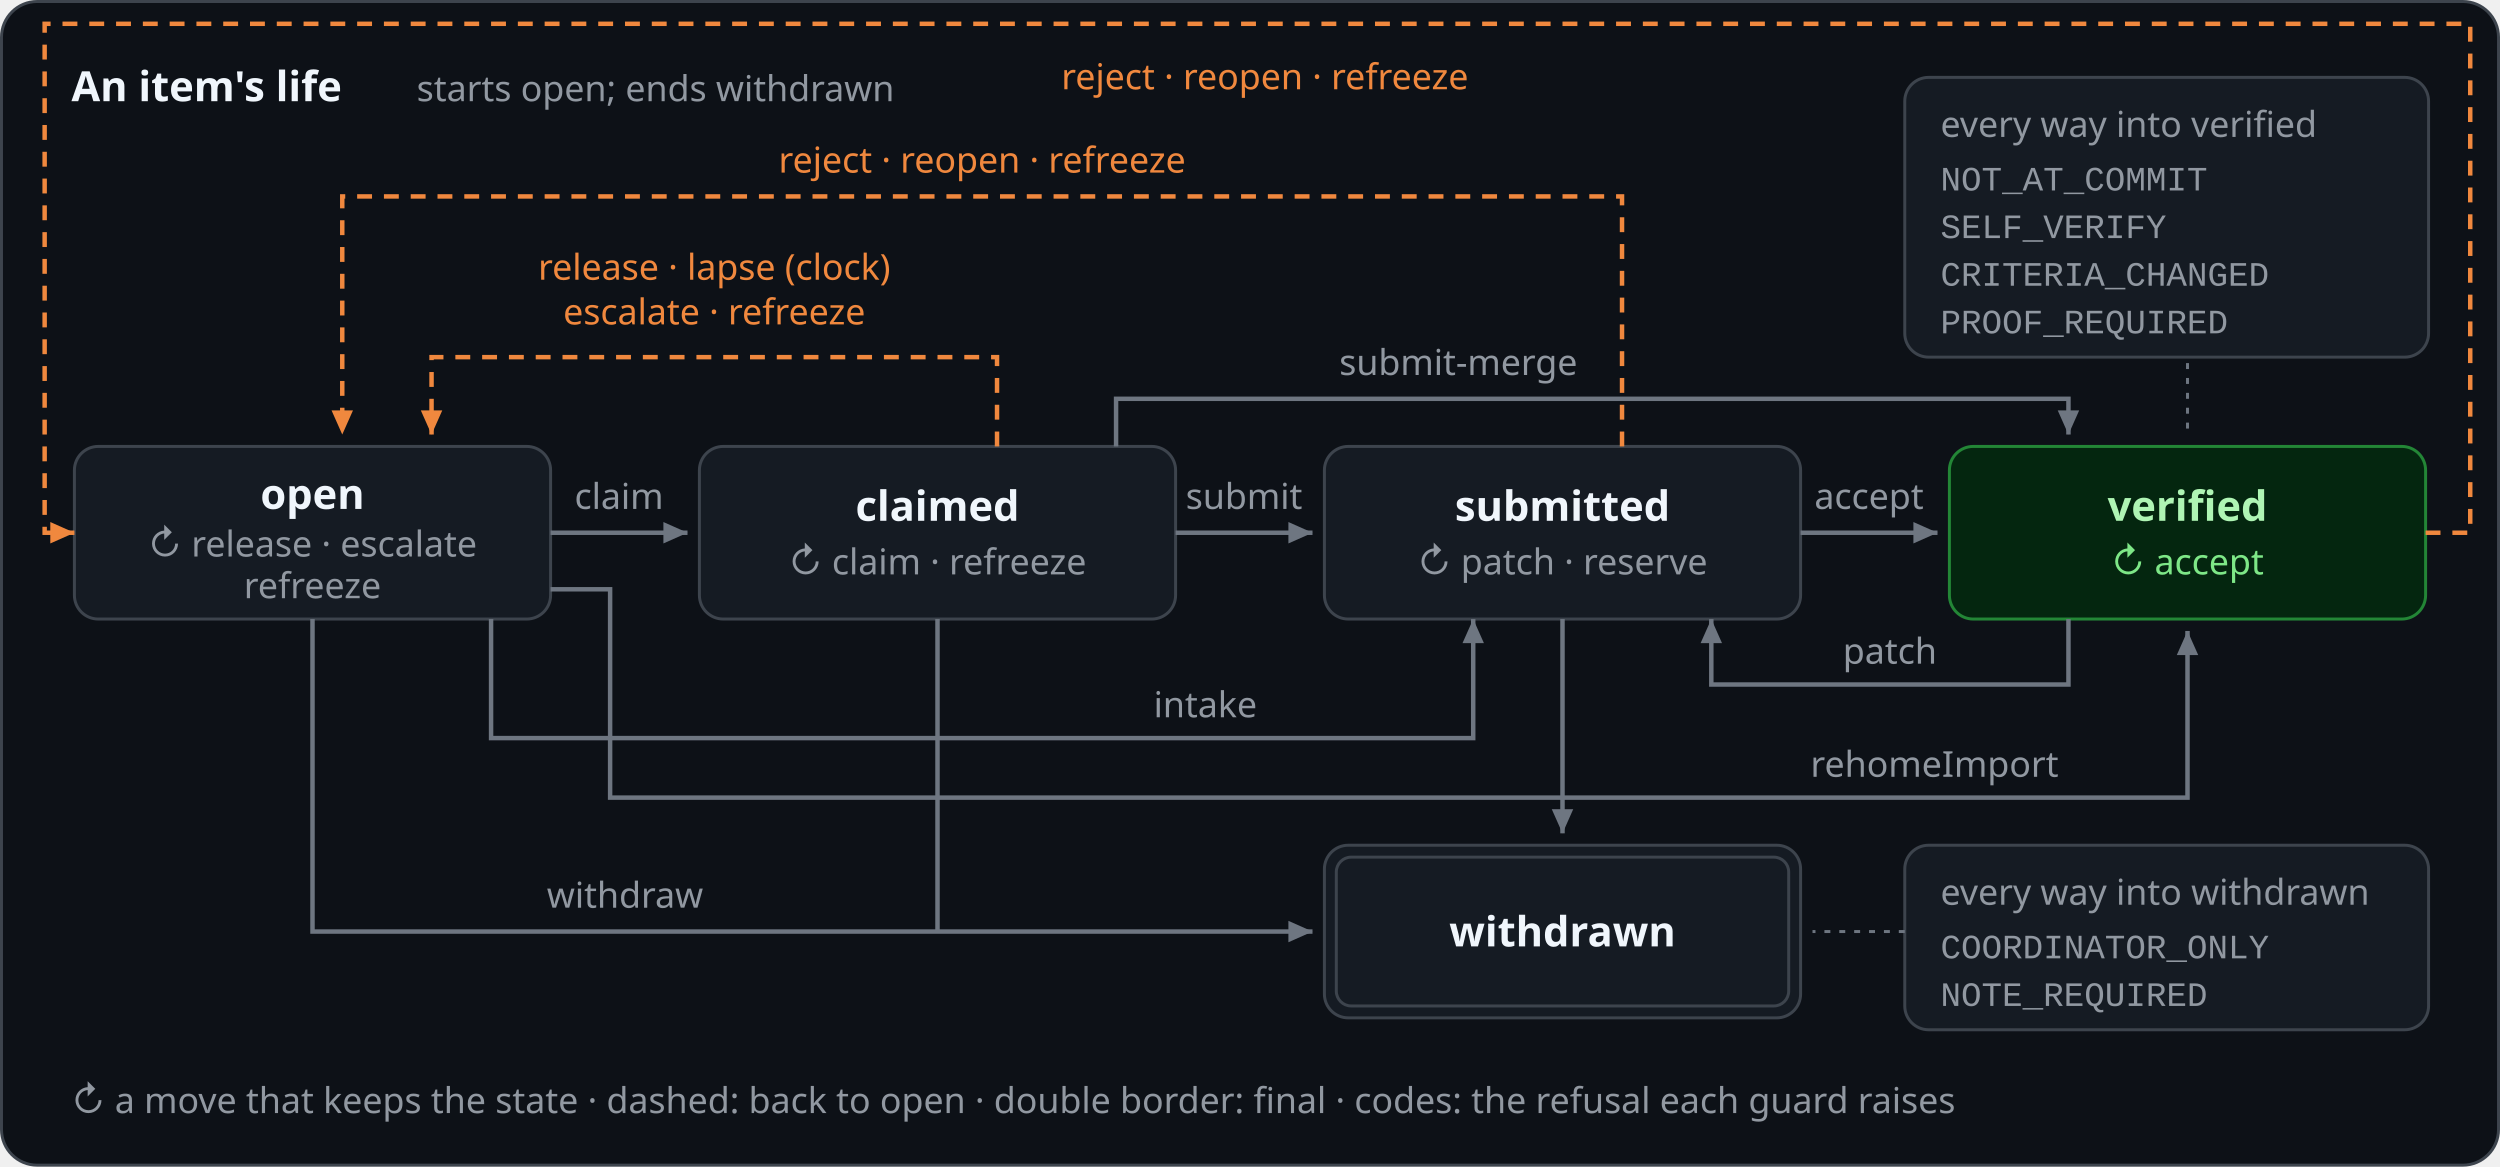
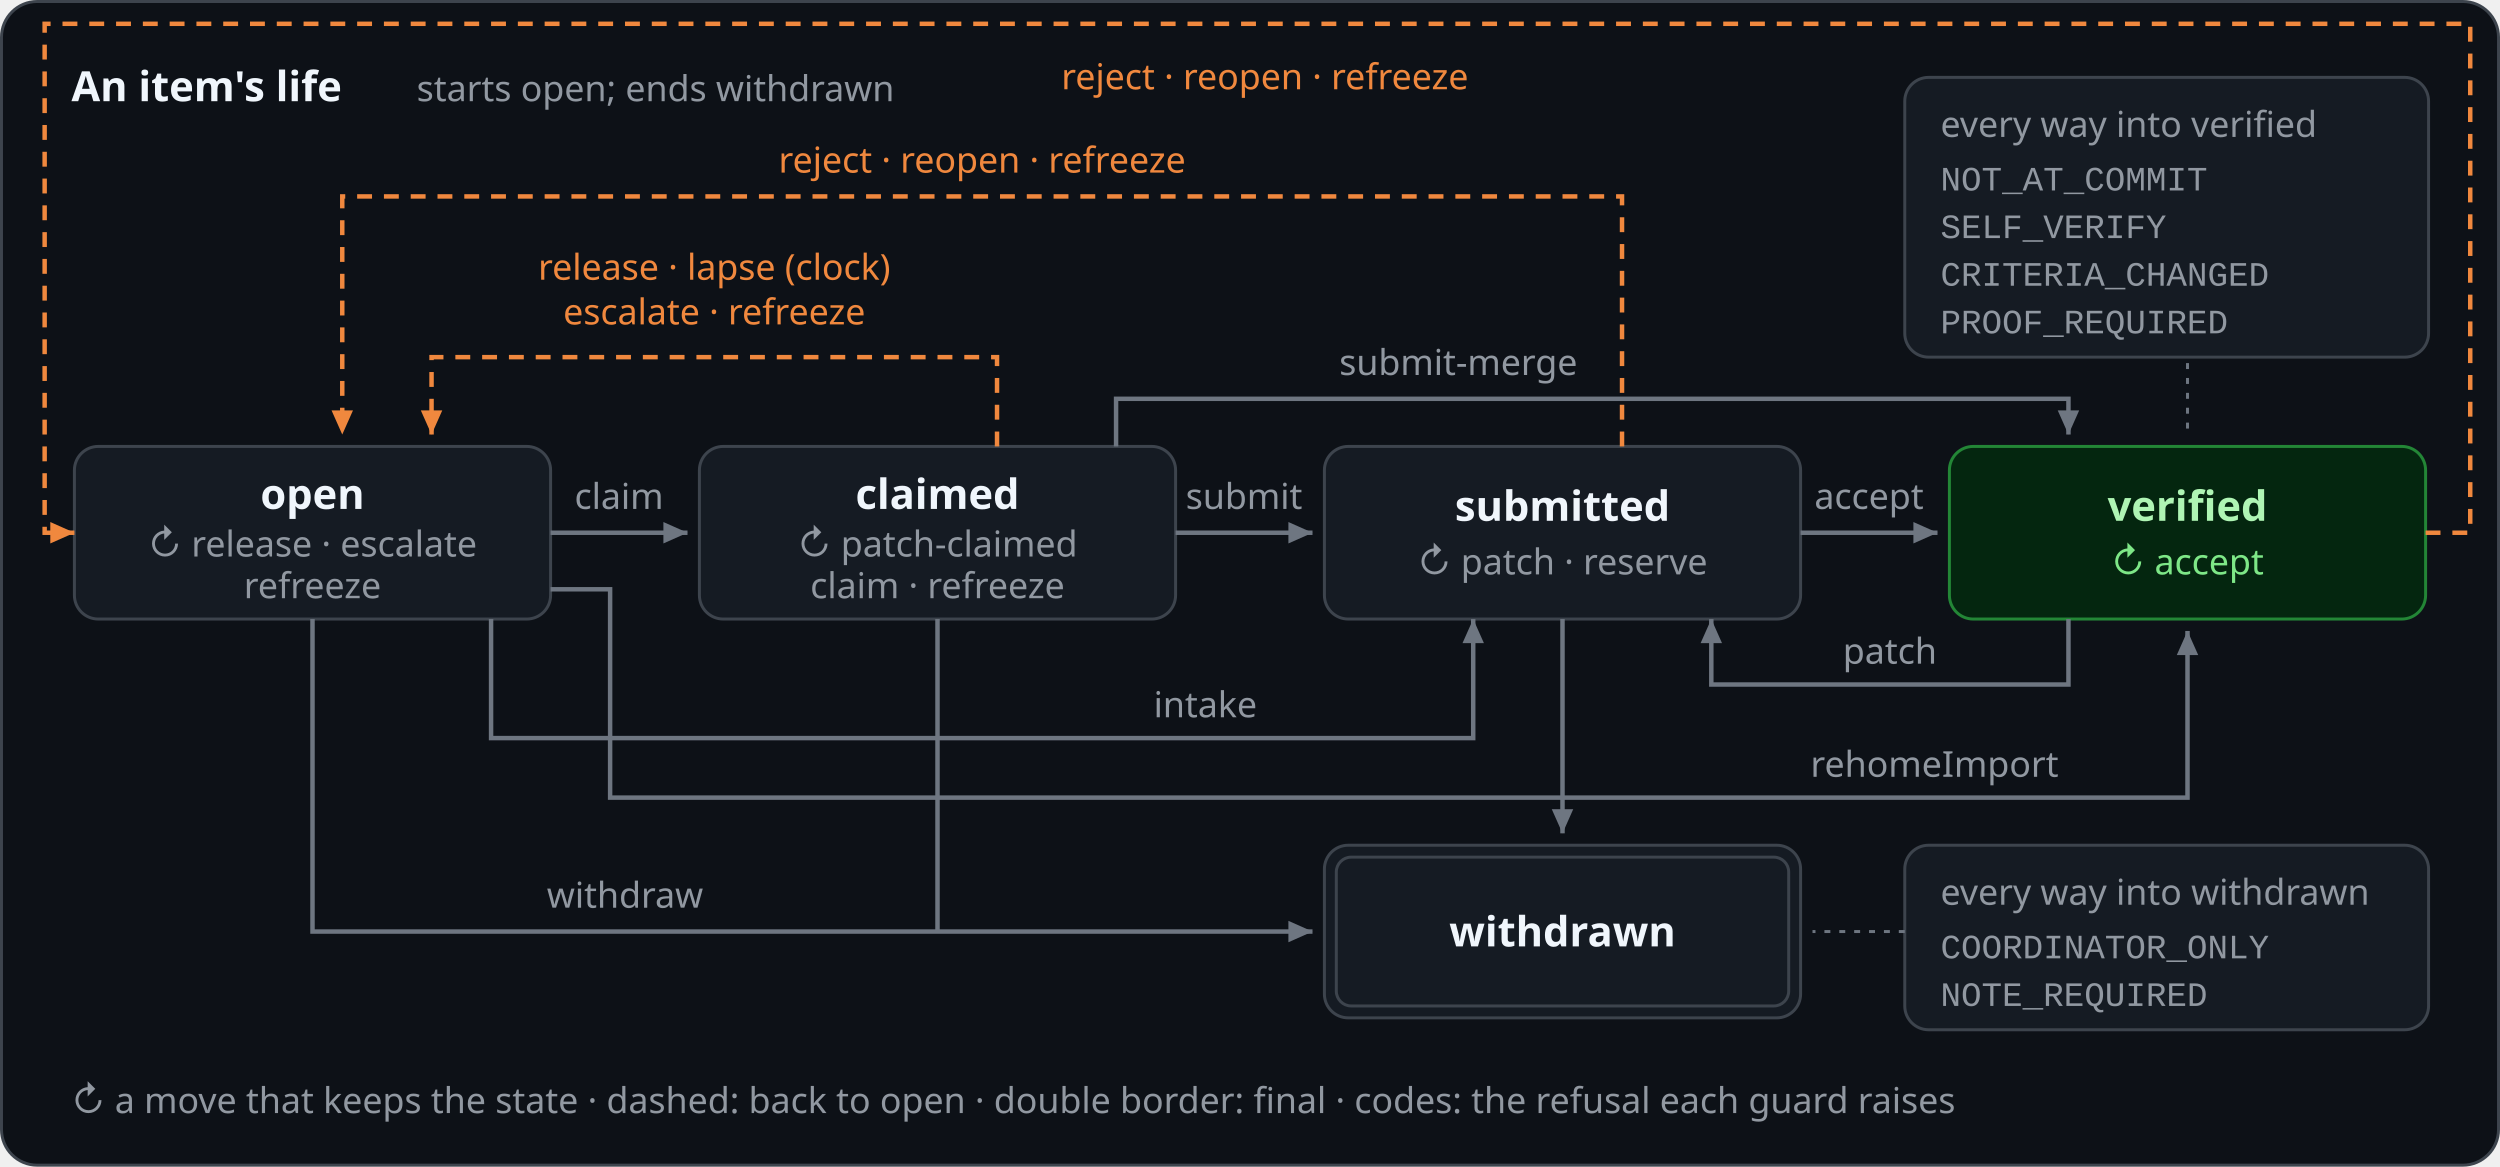
<svg xmlns="http://www.w3.org/2000/svg" viewBox="0 0 840 392" width="840" height="392" role="img" aria-labelledby="title desc">
  <style>
text { font-family: -apple-system, BlinkMacSystemFont, 'Segoe UI', 'Noto Sans', Helvetica, Arial, sans-serif; fill: #1f2328; }
.mono { font-family: ui-monospace, SFMono-Regular, 'SF Mono', Menlo, Consolas, 'Liberation Mono', monospace; }
.card { fill: #ffffff; stroke: #d1d9e0; }
.head { font-size: 14px; font-weight: 600; }
.aside { font-size: 12px; fill: #59636e; }
.t1 { font-size: 14px; font-weight: 600; }
.t2 { font-size: 12px; fill: #59636e; }
.label { font-size: 12px; fill: #59636e; }
.code { font-size: 11.5px; fill: #59636e; }
.edge { fill: none; stroke: #8c959f; stroke-width: 1.5; }
.edge.back { stroke: #bc4c00; stroke-dasharray: 5 4; }
.edge.leader { stroke-width: 1; stroke-dasharray: 2 3; }
.tip { fill: #8c959f; }
.tip.back { fill: #bc4c00; }
.label.back { fill: #bc4c00; }
.frame { fill: none; stroke: #d1d9e0; stroke-dasharray: 4 4; }
.plain rect { fill: #f6f8fa; stroke: #d1d9e0; }
.person rect { fill: #ddf4ff; stroke: #54aeff; }
.person .t1 { fill: #0a3069; } .person .t2 { fill: #0550ae; }
.agent rect { fill: #fbefff; stroke: #c297ff; }
.agent .t1 { fill: #3e1f79; } .agent .t2 { fill: #6639ba; }
.check rect { fill: #fff8c5; stroke: #d4a72c; }
.check .t1 { fill: #4d2d00; } .check .t2 { fill: #7d4e00; }
.done rect { fill: #dafbe1; stroke: #4ac26b; }
.done .t1 { fill: #044f1e; } .done .t2 { fill: #116329; }

  text { fill: #f0f6fc; }
  .card { fill: #0d1117; stroke: #3d444d; }
  .aside, .t2, .label, .code { fill: #9198a1; }
  .edge { stroke: #6e7681; }
  .edge.back { stroke: #f0883e; }
  .tip { fill: #6e7681; }
  .tip.back, .label.back { fill: #f0883e; }
  .frame { stroke: #3d444d; }
  .plain rect { fill: #151b23; stroke: #3d444d; }
  .person rect { fill: #0c2d6b; stroke: #1f6feb; }
  .person .t1 { fill: #cae8ff; } .person .t2 { fill: #a5d6ff; }
  .agent rect { fill: #271052; stroke: #8957e5; }
  .agent .t1 { fill: #ecdeff; } .agent .t2 { fill: #d2a8ff; }
  .check rect { fill: #272115; stroke: #9e6a03; }
  .check .t1 { fill: #f8e3a1; } .check .t2 { fill: #e3b341; }
  .done rect { fill: #04260f; stroke: #238636; }
  .done .t1 { fill: #aff5b4; } .done .t2 { fill: #7ee787; }

</style>
  <defs>
    <marker id="tip" viewBox="0 0 10 10" refX="9" refY="5" markerWidth="9" markerHeight="9" markerUnits="userSpaceOnUse" orient="auto">
      <path class="tip" d="M0 1 L9 5 L0 9 z" />
    </marker>
    <marker id="tip-back" viewBox="0 0 10 10" refX="9" refY="5" markerWidth="9" markerHeight="9" markerUnits="userSpaceOnUse" orient="auto">
      <path class="tip back" d="M0 1 L9 5 L0 9 z" />
    </marker>
  </defs>
  <rect class="card" x="0.5" y="0.5" width="839" height="391" rx="12" />
  <text class="head" x="24" y="34">An item's life</text>
  <text class="aside" x="140" y="34">starts open; ends withdrawn</text>
  <g class="plain">
    <rect x="25" y="150" width="160" height="58" rx="8" />
    <text class="t1" x="105" y="171" text-anchor="middle">open</text>
    <text class="t2" x="105" y="187" text-anchor="middle">↻ release · escalate</text>
    <text class="t2" x="105" y="201" text-anchor="middle">refreeze</text>
  </g>
  <g class="plain">
    <rect x="235" y="150" width="160" height="58" rx="8" />
-     <text class="t1" x="315" y="175" text-anchor="middle">claimed</text>
-     <text class="t2" x="315" y="193" text-anchor="middle">↻ claim · refreeze</text>
+     <text class="t1" x="315" y="171" text-anchor="middle">claimed</text>
+     <text class="t2" x="315" y="187" text-anchor="middle">↻ patch-claimed</text>
+     <text class="t2" x="315" y="201" text-anchor="middle">claim · refreeze</text>
  </g>
  <g class="plain">
    <rect x="445" y="150" width="160" height="58" rx="8" />
    <text class="t1" x="525" y="175" text-anchor="middle">submitted</text>
    <text class="t2" x="525" y="193" text-anchor="middle">↻ patch · reserve</text>
  </g>
  <g class="done">
    <rect x="655" y="150" width="160" height="58" rx="8" />
    <text class="t1" x="735" y="175" text-anchor="middle">verified</text>
    <text class="t2" x="735" y="193" text-anchor="middle">↻ accept</text>
  </g>
  <g class="plain" data-final="withdrawn">
    <rect x="445" y="284" width="160" height="58" rx="8" />
    <rect x="449" y="288" width="152" height="50" rx="5" fill="none" />
    <text class="t1" x="525" y="318" text-anchor="middle">withdrawn</text>
  </g>
  <path class="edge" d="M 695 208 L 695 230 L 575 230 L 575 208" marker-end="url(#tip)" />
  <text class="label" x="635" y="223" text-anchor="middle">patch</text>
  <path class="edge" d="M 185 198 L 205 198 L 205 268 L 735 268 L 735 212" marker-end="url(#tip)" />
  <text class="label" x="650" y="261" text-anchor="middle">rehomeImport</text>
  <path class="edge" d="M 165 208 L 165 248 L 495 248 L 495 208" marker-end="url(#tip)" />
  <text class="label" x="405" y="241" text-anchor="middle">intake</text>
  <path class="edge" d="M 185 179 L 231 179" marker-end="url(#tip)" />
  <text class="label" x="208" y="171" text-anchor="middle">claim</text>
  <path class="edge back" d="M 335 150 L 335 120 L 145 120 L 145 146" marker-end="url(#tip-back)" />
  <text class="label back" x="240" y="94" text-anchor="middle">release · lapse (clock)</text>
  <text class="label back" x="240" y="109" text-anchor="middle">escalate · refreeze</text>
  <path class="edge" d="M 395 179 L 441 179" marker-end="url(#tip)" />
  <text class="label" x="418" y="171" text-anchor="middle">submit</text>
  <path class="edge" d="M 375 150 L 375 134 L 695 134 L 695 146" marker-end="url(#tip)" />
  <text class="label" x="490" y="126" text-anchor="middle">submit-merge</text>
  <path class="edge" d="M 605 179 L 651 179" marker-end="url(#tip)" />
  <text class="label" x="628" y="171" text-anchor="middle">accept</text>
  <path class="edge back" d="M 545 150 L 545 66 L 115 66 L 115 146" marker-end="url(#tip-back)" />
  <text class="label back" x="330" y="58" text-anchor="middle">reject · reopen · refreeze</text>
  <path class="edge back" d="M 815 179 L 830 179 L 830 8 L 15 8 L 15 179 L 25 179" marker-end="url(#tip-back)" />
  <text class="label back" x="425" y="30" text-anchor="middle">reject · reopen · refreeze</text>
  <path class="edge" d="M 105 208 L 105 313 L 441 313" marker-end="url(#tip)" />
  <text class="label" x="210" y="305" text-anchor="middle">withdraw</text>
  <path class="edge" d="M 315 208 L 315 313" />
  <path class="edge" d="M 525 208 L 525 280" marker-end="url(#tip)" />
  <g class="plain">
    <rect x="640" y="26" width="176" height="94" rx="8" />
  </g>
  <text class="label" x="652" y="46">every way into verified</text>
  <text class="code mono" x="652" y="64">NOT_AT_COMMIT</text>
  <text class="code mono" x="652" y="80">SELF_VERIFY</text>
  <text class="code mono" x="652" y="96">CRITERIA_CHANGED</text>
  <text class="code mono" x="652" y="112">PROOF_REQUIRED</text>
  <path class="edge leader" d="M 735 122 L 735 146" />
  <g class="plain">
    <rect x="640" y="284" width="176" height="62" rx="8" />
  </g>
  <text class="label" x="652" y="304">every way into withdrawn</text>
  <text class="code mono" x="652" y="322">COORDINATOR_ONLY</text>
  <text class="code mono" x="652" y="338">NOTE_REQUIRED</text>
  <path class="edge leader" d="M 640 313 L 609 313" />
  <text class="aside" x="24" y="374">↻ a move that keeps the state · dashed: back to open · double border: final · codes: the refusal each guard raises</text>
</svg>
